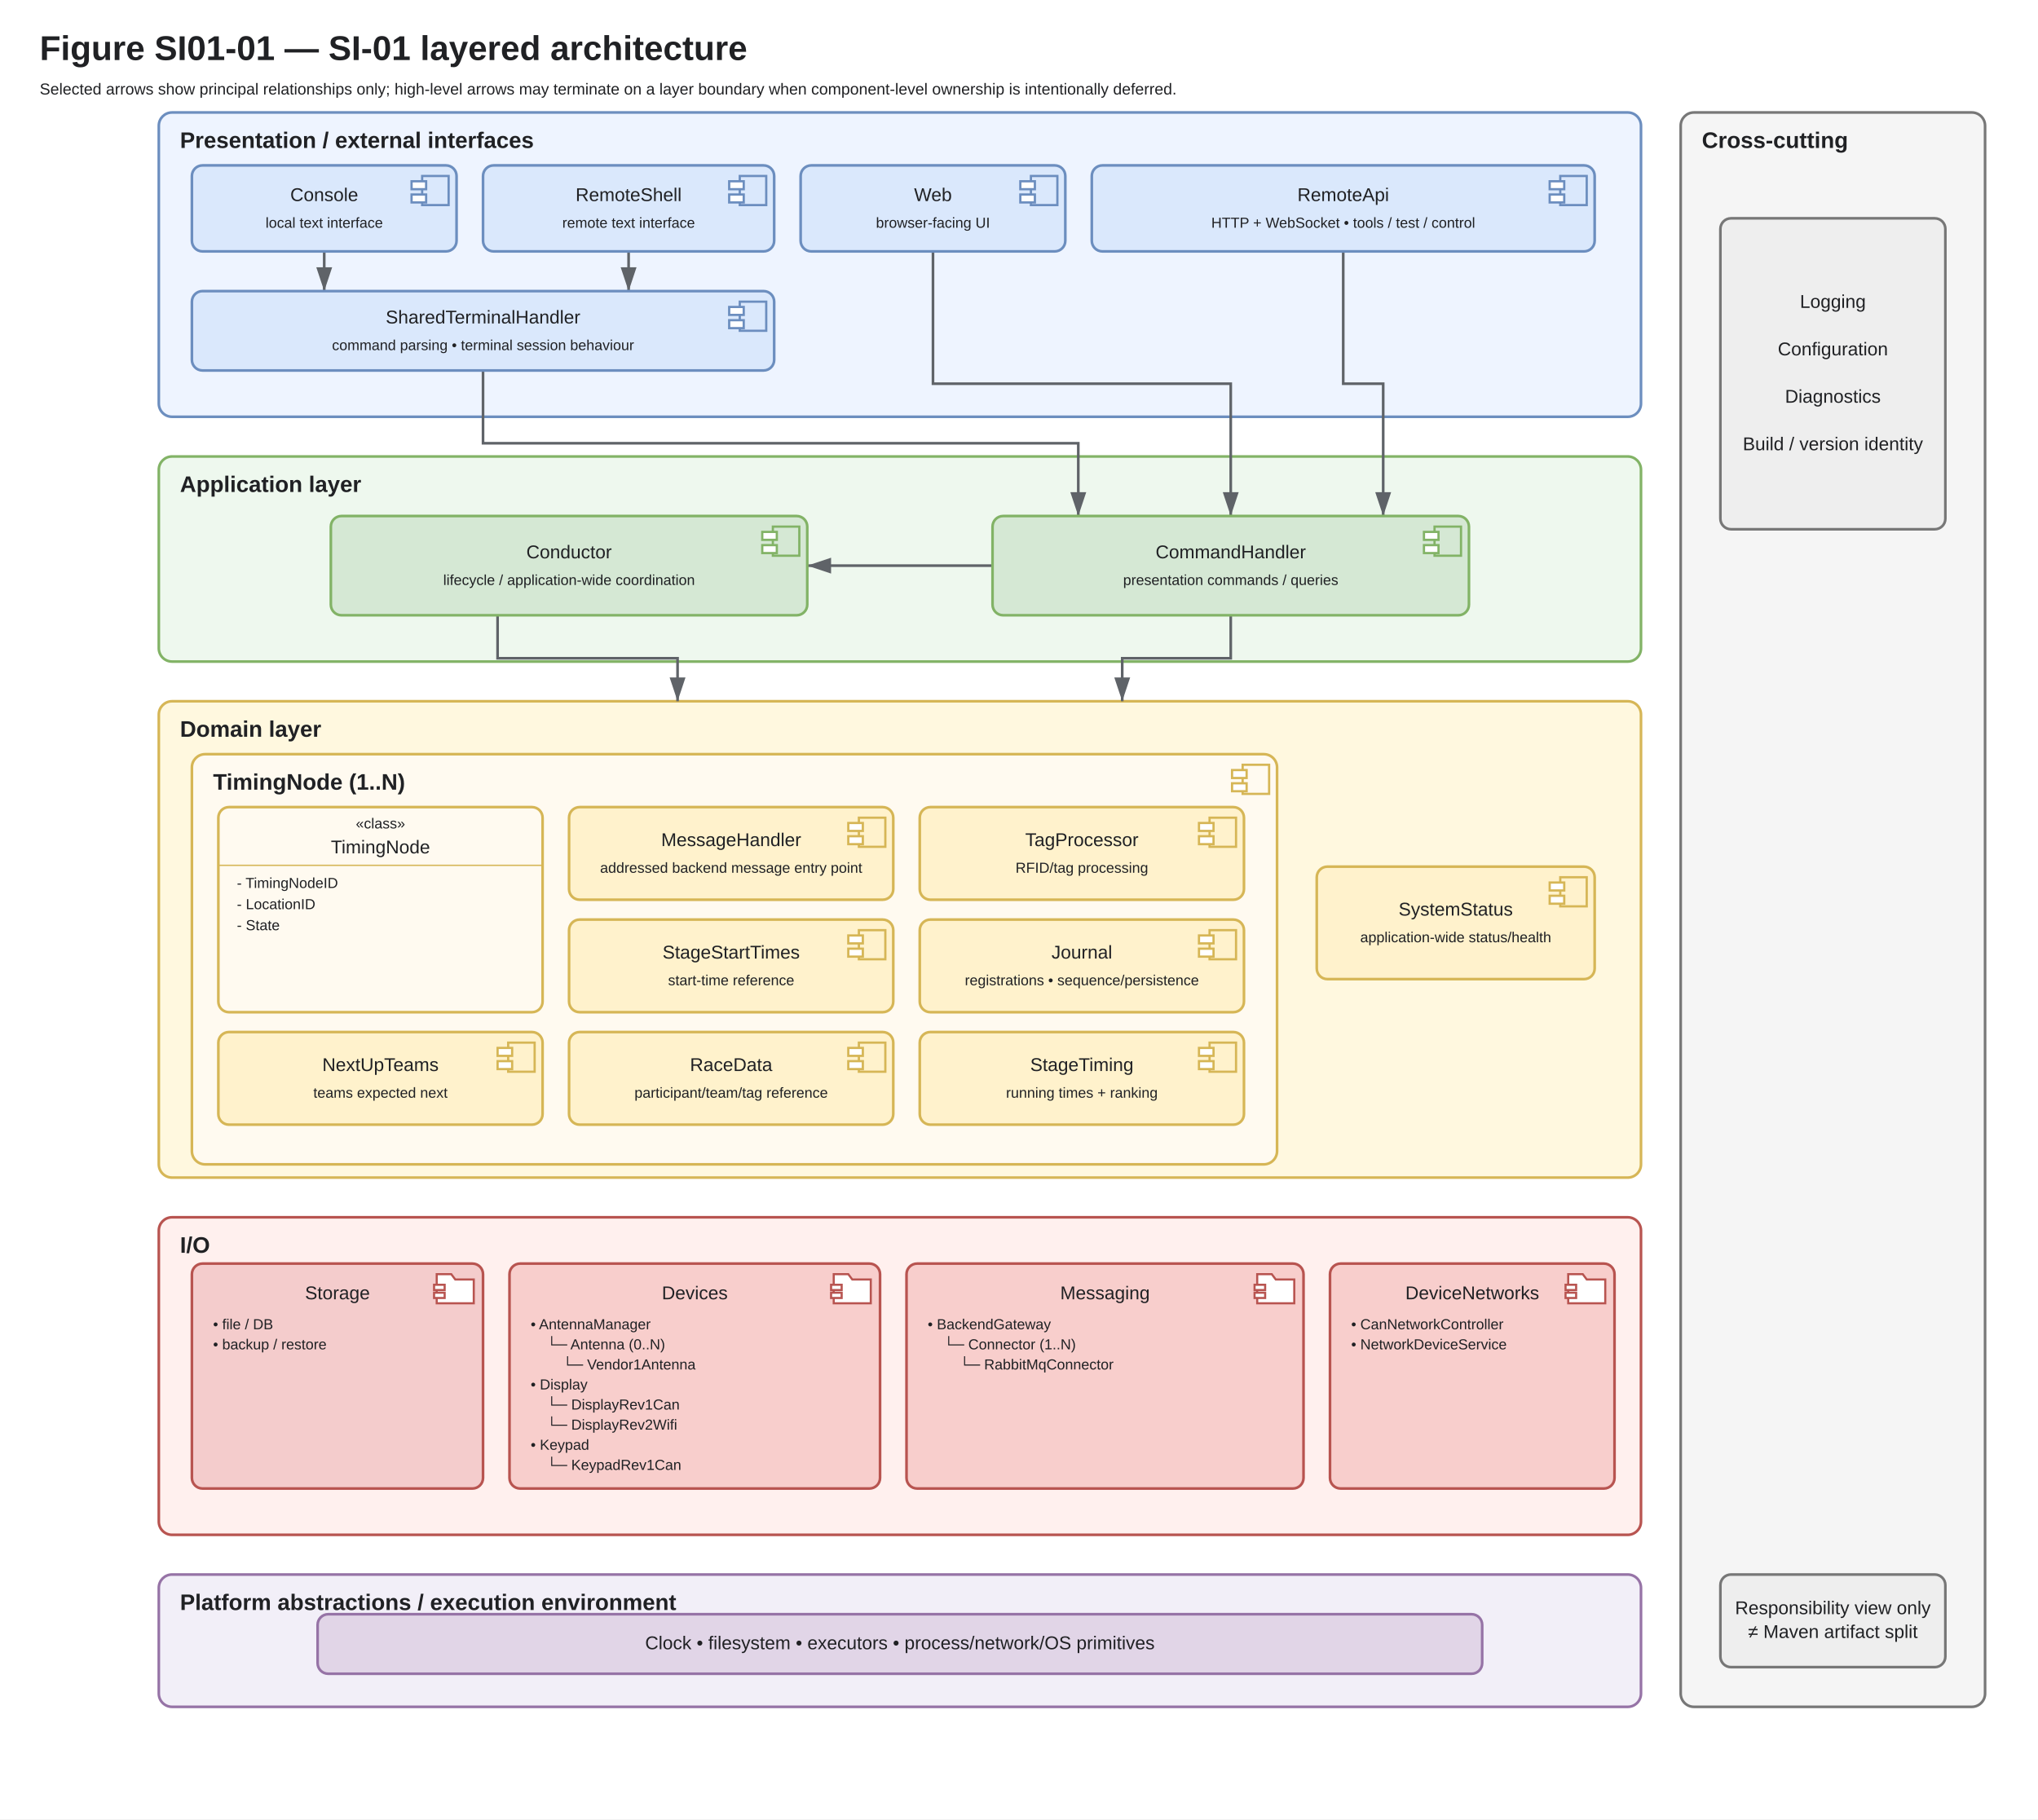
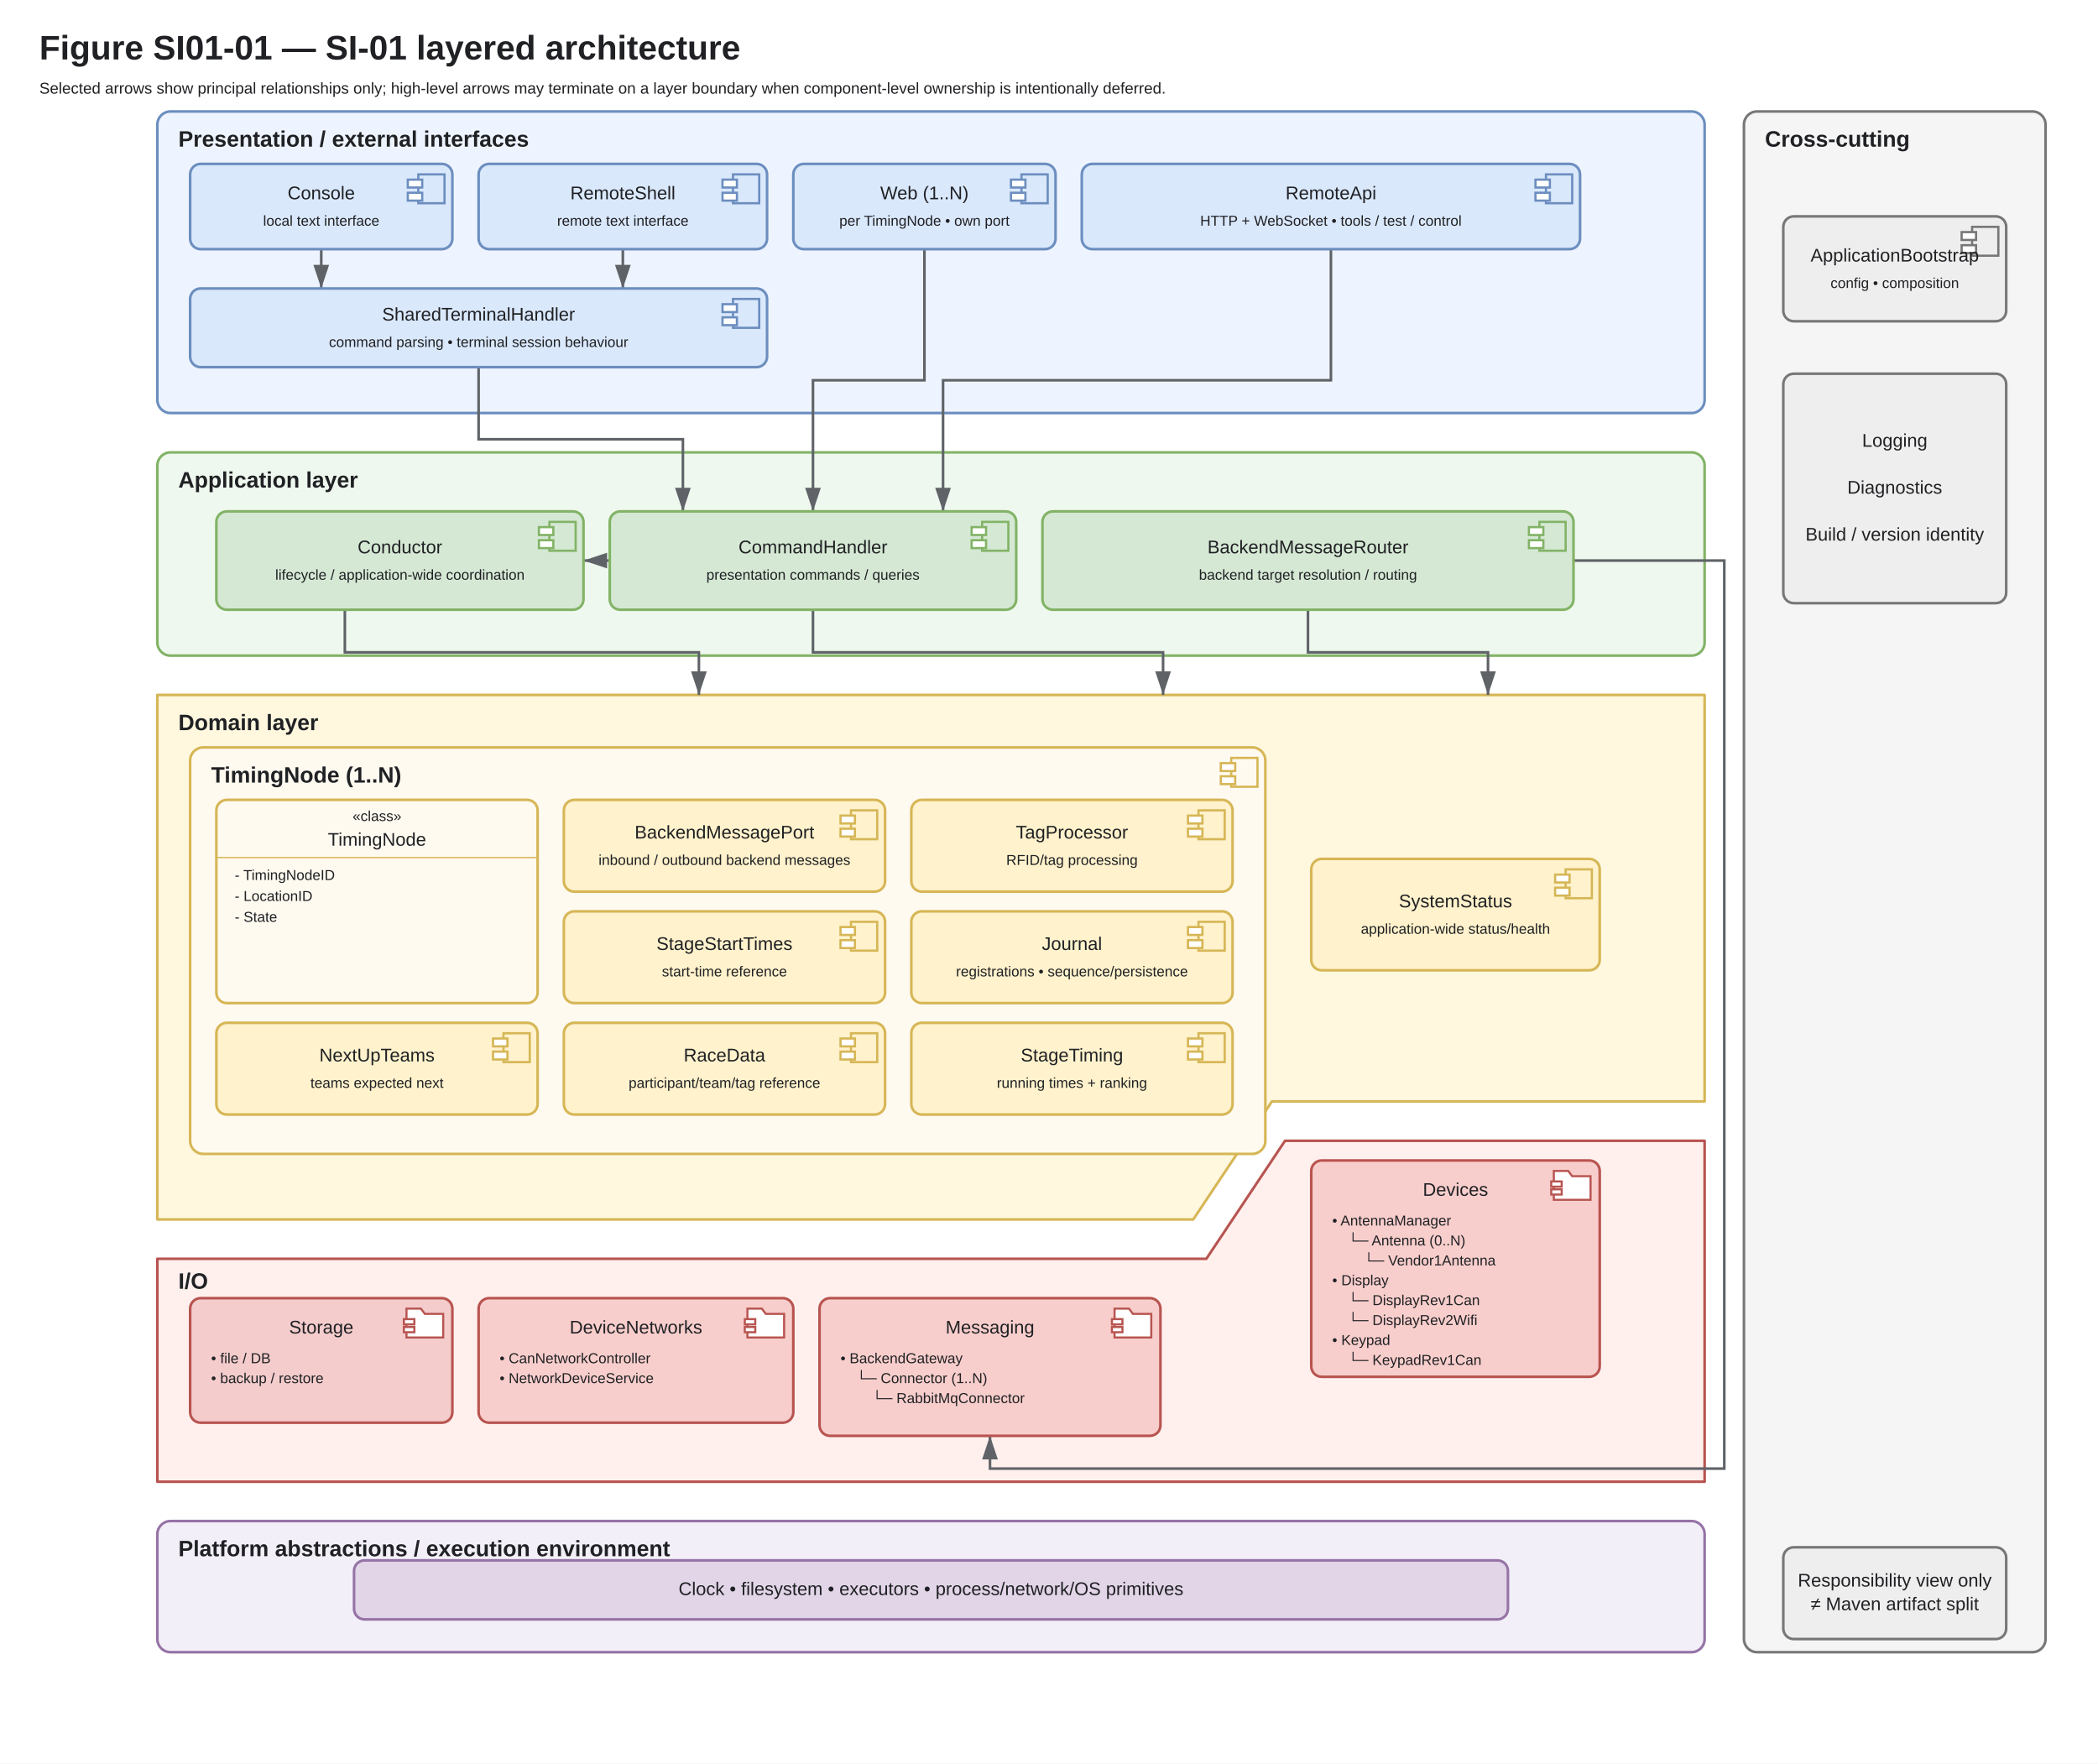
- <svg xmlns="http://www.w3.org/2000/svg" width="1540" height="1375" viewBox="0 0 1540 1375">
+ <svg xmlns="http://www.w3.org/2000/svg" width="1600" height="1345" viewBox="0 0 1600 1345">
  <defs>
    <marker id="arrow" markerWidth="10" markerHeight="10" refX="9" refY="3" orient="auto" markerUnits="strokeWidth">
      <path d="M0,0 L0,6 L9,3 z" fill="#5f6368" />
    </marker>
  </defs>
  <rect width="100%" height="100%" fill="#ffffff" />
  <text x="30.0" y="38.0" text-anchor="start" dominant-baseline="middle" font-family="Arial, sans-serif" font-size="26" font-weight="bold" fill="#202124">Figure SI01-01 — SI-01 layered architecture</text>
  <text x="30.0" y="68.0" text-anchor="start" dominant-baseline="middle" font-family="Arial, sans-serif" font-size="12" font-weight="normal" fill="#202124">Selected arrows show principal relationships only; high-level arrows may terminate on a layer boundary when component-level ownership is intentionally deferred.</text>
-   <rect x="120" y="85" width="1120" height="230" rx="10" ry="10" fill="#eef4ff" stroke="#6c8ebf" stroke-width="2" />
+   <rect x="120" y="85" width="1180" height="230" rx="10" ry="10" fill="#eef4ff" stroke="#6c8ebf" stroke-width="2" />
  <text x="136.0" y="107.0" text-anchor="start" dominant-baseline="middle" font-family="Arial, sans-serif" font-size="17" font-weight="bold" fill="#202124">Presentation / external interfaces</text>
-   <rect x="120" y="345" width="1120" height="155" rx="10" ry="10" fill="#eef8ee" stroke="#82b366" stroke-width="2" />
+   <rect x="120" y="345" width="1180" height="155" rx="10" ry="10" fill="#eef8ee" stroke="#82b366" stroke-width="2" />
  <text x="136.0" y="367.0" text-anchor="start" dominant-baseline="middle" font-family="Arial, sans-serif" font-size="17" font-weight="bold" fill="#202124">Application layer</text>
-   <rect x="120" y="530" width="1120" height="360" rx="10" ry="10" fill="#fff8df" stroke="#d6b656" stroke-width="2" />
+   <polygon data-outline="polygon" points="120.0,530.0 1300.0,530.0 1300.0,840.0 970.0,840.0 910.0,930.0 120.0,930.0" fill="#fff8df" stroke="#d6b656" stroke-width="2" stroke-linejoin="round" />
  <text x="136.0" y="552.0" text-anchor="start" dominant-baseline="middle" font-family="Arial, sans-serif" font-size="17" font-weight="bold" fill="#202124">Domain layer</text>
  <rect x="145" y="570" width="820" height="310" rx="10" ry="10" fill="#fffaf0" stroke="#d6b656" stroke-width="2" />
  <g data-notation="component" fill="none" stroke="#d6b656" stroke-width="1.7">
    <rect x="939" y="578" width="20" height="22" />
    <rect x="931" y="582" width="11" height="6" fill="white" />
    <rect x="931" y="592" width="11" height="6" fill="white" />
  </g>
  <text x="161.0" y="592.0" text-anchor="start" dominant-baseline="middle" font-family="Arial, sans-serif" font-size="17" font-weight="bold" fill="#202124">TimingNode (1..N)</text>
-   <rect x="120" y="920" width="1120" height="240" rx="10" ry="10" fill="#fff0ee" stroke="#b85450" stroke-width="2" />
-   <text x="136.0" y="942.0" text-anchor="start" dominant-baseline="middle" font-family="Arial, sans-serif" font-size="17" font-weight="bold" fill="#202124">I/O</text>
-   <rect x="120" y="1190" width="1120" height="100" rx="10" ry="10" fill="#f2eff8" stroke="#9673a6" stroke-width="2" />
-   <text x="136.0" y="1212.0" text-anchor="start" dominant-baseline="middle" font-family="Arial, sans-serif" font-size="17" font-weight="bold" fill="#202124">Platform abstractions / execution environment</text>
-   <rect x="1270" y="85" width="230" height="1205" rx="10" ry="10" fill="#f5f5f5" stroke="#777777" stroke-width="2" />
-   <text x="1286.0" y="107.0" text-anchor="start" dominant-baseline="middle" font-family="Arial, sans-serif" font-size="17" font-weight="bold" fill="#202124">Cross-cutting</text>
+   <polygon data-outline="polygon" points="120.0,960.0 920.0,960.0 980.0,870.0 1300.0,870.0 1300.0,1130.0 120.0,1130.0" fill="#fff0ee" stroke="#b85450" stroke-width="2" stroke-linejoin="round" />
+   <text x="136.0" y="978.0" text-anchor="start" dominant-baseline="middle" font-family="Arial, sans-serif" font-size="17" font-weight="bold" fill="#202124">I/O</text>
+   <rect x="120" y="1160" width="1180" height="100" rx="10" ry="10" fill="#f2eff8" stroke="#9673a6" stroke-width="2" />
+   <text x="136.0" y="1182.0" text-anchor="start" dominant-baseline="middle" font-family="Arial, sans-serif" font-size="17" font-weight="bold" fill="#202124">Platform abstractions / execution environment</text>
+   <rect x="1330" y="85" width="230" height="1175" rx="10" ry="10" fill="#f5f5f5" stroke="#777777" stroke-width="2" />
+   <text x="1346.0" y="107.0" text-anchor="start" dominant-baseline="middle" font-family="Arial, sans-serif" font-size="17" font-weight="bold" fill="#202124">Cross-cutting</text>
  <polyline points="245.0,190.0 245.0,205.0 245.0,205.0 245.0,220.0" fill="none" stroke="#5f6368" stroke-width="2" marker-end="url(#arrow)" />
  <polyline points="475.0,190.0 475.0,220.0" fill="none" stroke="#5f6368" stroke-width="2" marker-end="url(#arrow)" />
-   <polyline points="365.0,280.0 365.0,335.0 814.8,335.0 814.8,390.0" fill="none" stroke="#5f6368" stroke-width="2" marker-end="url(#arrow)" />
-   <polyline points="705.0,190.0 705.0,290.0 930.0,290.0 930.0,390.0" fill="none" stroke="#5f6368" stroke-width="2" marker-end="url(#arrow)" />
-   <polyline points="1015.0,190.0 1015.0,290.0 1045.2,290.0 1045.2,390.0" fill="none" stroke="#5f6368" stroke-width="2" marker-end="url(#arrow)" />
-   <polyline points="750.0,427.5 610.0,427.5" fill="none" stroke="#5f6368" stroke-width="2" marker-end="url(#arrow)" />
-   <polyline points="376.0,465.0 376.0,497.5 512.0,497.5 512.0,530.0" fill="none" stroke="#5f6368" stroke-width="2" marker-end="url(#arrow)" />
-   <polyline points="930.0,465.0 930.0,497.5 848.0,497.5 848.0,530.0" fill="none" stroke="#5f6368" stroke-width="2" marker-end="url(#arrow)" />
+   <polyline points="365.0,280.0 365.0,335.0 520.8,335.0 520.8,390.0" fill="none" stroke="#5f6368" stroke-width="2" marker-end="url(#arrow)" />
+   <polyline points="705.0,190.0 705.0,290.0 620.0,290.0 620.0,390.0" fill="none" stroke="#5f6368" stroke-width="2" marker-end="url(#arrow)" />
+   <polyline points="1015.0,190.0 1015.0,290.0 719.2,290.0 719.2,390.0" fill="none" stroke="#5f6368" stroke-width="2" marker-end="url(#arrow)" />
+   <polyline points="465.0,427.5 445.0,427.5" fill="none" stroke="#5f6368" stroke-width="2" marker-end="url(#arrow)" />
+   <polyline points="997.5,465.0 997.5,497.5 1134.8,497.5 1134.8,530.0" fill="none" stroke="#5f6368" stroke-width="2" marker-end="url(#arrow)" />
+   <polyline points="1200.0,427.5 1315.0,427.5 1315.0,1120.0 755.0,1120.0 755.0,1095.0" fill="none" stroke="#5f6368" stroke-width="2" marker-end="url(#arrow)" />
+   <polyline points="263.0,465.0 263.0,497.5 533.0,497.5 533.0,530.0" fill="none" stroke="#5f6368" stroke-width="2" marker-end="url(#arrow)" />
+   <polyline points="620.0,465.0 620.0,497.5 887.0,497.5 887.0,530.0" fill="none" stroke="#5f6368" stroke-width="2" marker-end="url(#arrow)" />
  <rect x="165" y="610" width="245" height="155" rx="8" ry="8" fill="#fffaf0" stroke="#d6b656" stroke-width="2" />
  <text x="287.5" y="623.0" text-anchor="middle" dominant-baseline="middle" font-family="Arial, sans-serif" font-size="11" font-weight="normal" fill="#202124">«class»</text>
  <text x="287.5" y="641.0" text-anchor="middle" dominant-baseline="middle" font-family="Arial, sans-serif" font-size="14" font-weight="normal" fill="#202124">TimingNode</text>
  <line x1="165" y1="654" x2="410" y2="654" stroke="#d6b656" stroke-width="1" />
  <text x="179.0" y="668.0" text-anchor="start" dominant-baseline="middle" font-family="Arial, sans-serif" font-size="11" font-weight="normal" fill="#202124">- TimingNodeID</text>
  <text x="179.0" y="684.0" text-anchor="start" dominant-baseline="middle" font-family="Arial, sans-serif" font-size="11" font-weight="normal" fill="#202124">- LocationID</text>
  <text x="179.0" y="699.9" text-anchor="start" dominant-baseline="middle" font-family="Arial, sans-serif" font-size="11" font-weight="normal" fill="#202124">- State</text>
  <rect x="145" y="125" width="200" height="65" rx="8" ry="8" fill="#dae8fc" stroke="#6c8ebf" stroke-width="2" />
  <g data-notation="component" fill="none" stroke="#6c8ebf" stroke-width="1.7">
    <rect x="319" y="133" width="20" height="22" />
    <rect x="311" y="137" width="11" height="6" fill="white" />
    <rect x="311" y="147" width="11" height="6" fill="white" />
  </g>
  <text x="245.0" y="148.0" text-anchor="middle" dominant-baseline="middle" font-family="Arial, sans-serif" font-size="14" font-weight="normal" fill="#202124">Console</text>
  <text x="245.0" y="169.0" text-anchor="middle" dominant-baseline="middle" font-family="Arial, sans-serif" font-size="11" font-weight="normal" fill="#202124">local text interface</text>
  <rect x="365" y="125" width="220" height="65" rx="8" ry="8" fill="#dae8fc" stroke="#6c8ebf" stroke-width="2" />
  <g data-notation="component" fill="none" stroke="#6c8ebf" stroke-width="1.7">
    <rect x="559" y="133" width="20" height="22" />
    <rect x="551" y="137" width="11" height="6" fill="white" />
    <rect x="551" y="147" width="11" height="6" fill="white" />
  </g>
  <text x="475.0" y="148.0" text-anchor="middle" dominant-baseline="middle" font-family="Arial, sans-serif" font-size="14" font-weight="normal" fill="#202124">RemoteShell</text>
  <text x="475.0" y="169.0" text-anchor="middle" dominant-baseline="middle" font-family="Arial, sans-serif" font-size="11" font-weight="normal" fill="#202124">remote text interface</text>
  <rect x="605" y="125" width="200" height="65" rx="8" ry="8" fill="#dae8fc" stroke="#6c8ebf" stroke-width="2" />
  <g data-notation="component" fill="none" stroke="#6c8ebf" stroke-width="1.7">
    <rect x="779" y="133" width="20" height="22" />
    <rect x="771" y="137" width="11" height="6" fill="white" />
    <rect x="771" y="147" width="11" height="6" fill="white" />
  </g>
-   <text x="705.0" y="148.0" text-anchor="middle" dominant-baseline="middle" font-family="Arial, sans-serif" font-size="14" font-weight="normal" fill="#202124">Web</text>
-   <text x="705.0" y="169.0" text-anchor="middle" dominant-baseline="middle" font-family="Arial, sans-serif" font-size="11" font-weight="normal" fill="#202124">browser-facing UI</text>
+   <text x="705.0" y="148.0" text-anchor="middle" dominant-baseline="middle" font-family="Arial, sans-serif" font-size="14" font-weight="normal" fill="#202124">Web (1..N)</text>
+   <text x="705.0" y="169.0" text-anchor="middle" dominant-baseline="middle" font-family="Arial, sans-serif" font-size="11" font-weight="normal" fill="#202124">per TimingNode • own port</text>
  <rect x="825" y="125" width="380" height="65" rx="8" ry="8" fill="#dae8fc" stroke="#6c8ebf" stroke-width="2" />
  <g data-notation="component" fill="none" stroke="#6c8ebf" stroke-width="1.7">
    <rect x="1179" y="133" width="20" height="22" />
    <rect x="1171" y="137" width="11" height="6" fill="white" />
    <rect x="1171" y="147" width="11" height="6" fill="white" />
  </g>
  <text x="1015.0" y="148.0" text-anchor="middle" dominant-baseline="middle" font-family="Arial, sans-serif" font-size="14" font-weight="normal" fill="#202124">RemoteApi</text>
  <text x="1015.0" y="169.0" text-anchor="middle" dominant-baseline="middle" font-family="Arial, sans-serif" font-size="11" font-weight="normal" fill="#202124">HTTP + WebSocket • tools / test / control</text>
  <rect x="145" y="220" width="440" height="60" rx="8" ry="8" fill="#dae8fc" stroke="#6c8ebf" stroke-width="2" />
  <g data-notation="component" fill="none" stroke="#6c8ebf" stroke-width="1.7">
    <rect x="559" y="228" width="20" height="22" />
    <rect x="551" y="232" width="11" height="6" fill="white" />
    <rect x="551" y="242" width="11" height="6" fill="white" />
  </g>
  <text x="365.0" y="240.5" text-anchor="middle" dominant-baseline="middle" font-family="Arial, sans-serif" font-size="14" font-weight="normal" fill="#202124">SharedTerminalHandler</text>
  <text x="365.0" y="261.5" text-anchor="middle" dominant-baseline="middle" font-family="Arial, sans-serif" font-size="11" font-weight="normal" fill="#202124">command parsing • terminal session behaviour</text>
-   <rect x="250" y="390" width="360" height="75" rx="8" ry="8" fill="#d5e8d4" stroke="#82b366" stroke-width="2" />
+   <rect x="165" y="390" width="280" height="75" rx="8" ry="8" fill="#d5e8d4" stroke="#82b366" stroke-width="2" />
  <g data-notation="component" fill="none" stroke="#82b366" stroke-width="1.7">
-     <rect x="584" y="398" width="20" height="22" />
-     <rect x="576" y="402" width="11" height="6" fill="white" />
-     <rect x="576" y="412" width="11" height="6" fill="white" />
-   </g>
-   <text x="430.0" y="418.0" text-anchor="middle" dominant-baseline="middle" font-family="Arial, sans-serif" font-size="14" font-weight="normal" fill="#202124">Conductor</text>
-   <text x="430.0" y="439.0" text-anchor="middle" dominant-baseline="middle" font-family="Arial, sans-serif" font-size="11" font-weight="normal" fill="#202124">lifecycle / application-wide coordination</text>
-   <rect x="750" y="390" width="360" height="75" rx="8" ry="8" fill="#d5e8d4" stroke="#82b366" stroke-width="2" />
+     <rect x="419" y="398" width="20" height="22" />
+     <rect x="411" y="402" width="11" height="6" fill="white" />
+     <rect x="411" y="412" width="11" height="6" fill="white" />
+   </g>
+   <text x="305.0" y="418.0" text-anchor="middle" dominant-baseline="middle" font-family="Arial, sans-serif" font-size="14" font-weight="normal" fill="#202124">Conductor</text>
+   <text x="305.0" y="439.0" text-anchor="middle" dominant-baseline="middle" font-family="Arial, sans-serif" font-size="11" font-weight="normal" fill="#202124">lifecycle / application-wide coordination</text>
+   <rect x="465" y="390" width="310" height="75" rx="8" ry="8" fill="#d5e8d4" stroke="#82b366" stroke-width="2" />
  <g data-notation="component" fill="none" stroke="#82b366" stroke-width="1.7">
-     <rect x="1084" y="398" width="20" height="22" />
-     <rect x="1076" y="402" width="11" height="6" fill="white" />
-     <rect x="1076" y="412" width="11" height="6" fill="white" />
-   </g>
-   <text x="930.0" y="418.0" text-anchor="middle" dominant-baseline="middle" font-family="Arial, sans-serif" font-size="14" font-weight="normal" fill="#202124">CommandHandler</text>
-   <text x="930.0" y="439.0" text-anchor="middle" dominant-baseline="middle" font-family="Arial, sans-serif" font-size="11" font-weight="normal" fill="#202124">presentation commands / queries</text>
+     <rect x="749" y="398" width="20" height="22" />
+     <rect x="741" y="402" width="11" height="6" fill="white" />
+     <rect x="741" y="412" width="11" height="6" fill="white" />
+   </g>
+   <text x="620.0" y="418.0" text-anchor="middle" dominant-baseline="middle" font-family="Arial, sans-serif" font-size="14" font-weight="normal" fill="#202124">CommandHandler</text>
+   <text x="620.0" y="439.0" text-anchor="middle" dominant-baseline="middle" font-family="Arial, sans-serif" font-size="11" font-weight="normal" fill="#202124">presentation commands / queries</text>
+   <rect x="795" y="390" width="405" height="75" rx="8" ry="8" fill="#d5e8d4" stroke="#82b366" stroke-width="2" />
+   <g data-notation="component" fill="none" stroke="#82b366" stroke-width="1.7">
+     <rect x="1174" y="398" width="20" height="22" />
+     <rect x="1166" y="402" width="11" height="6" fill="white" />
+     <rect x="1166" y="412" width="11" height="6" fill="white" />
+   </g>
+   <text x="997.5" y="418.0" text-anchor="middle" dominant-baseline="middle" font-family="Arial, sans-serif" font-size="14" font-weight="normal" fill="#202124">BackendMessageRouter</text>
+   <text x="997.5" y="439.0" text-anchor="middle" dominant-baseline="middle" font-family="Arial, sans-serif" font-size="11" font-weight="normal" fill="#202124">backend target resolution / routing</text>
  <rect x="430" y="610" width="245" height="70" rx="8" ry="8" fill="#fff2cc" stroke="#d6b656" stroke-width="2" />
  <g data-notation="component" fill="none" stroke="#d6b656" stroke-width="1.7">
    <rect x="649" y="618" width="20" height="22" />
    <rect x="641" y="622" width="11" height="6" fill="white" />
    <rect x="641" y="632" width="11" height="6" fill="white" />
  </g>
-   <text x="552.5" y="635.5" text-anchor="middle" dominant-baseline="middle" font-family="Arial, sans-serif" font-size="14" font-weight="normal" fill="#202124">MessageHandler</text>
-   <text x="552.5" y="656.5" text-anchor="middle" dominant-baseline="middle" font-family="Arial, sans-serif" font-size="11" font-weight="normal" fill="#202124">addressed backend message entry point</text>
+   <text x="552.5" y="635.5" text-anchor="middle" dominant-baseline="middle" font-family="Arial, sans-serif" font-size="14" font-weight="normal" fill="#202124">BackendMessagePort</text>
+   <text x="552.5" y="656.5" text-anchor="middle" dominant-baseline="middle" font-family="Arial, sans-serif" font-size="11" font-weight="normal" fill="#202124">inbound / outbound backend messages</text>
  <rect x="695" y="610" width="245" height="70" rx="8" ry="8" fill="#fff2cc" stroke="#d6b656" stroke-width="2" />
  <g data-notation="component" fill="none" stroke="#d6b656" stroke-width="1.7">
    <rect x="914" y="618" width="20" height="22" />
    <rect x="906" y="622" width="11" height="6" fill="white" />
    <rect x="906" y="632" width="11" height="6" fill="white" />
  </g>
  <text x="817.5" y="635.5" text-anchor="middle" dominant-baseline="middle" font-family="Arial, sans-serif" font-size="14" font-weight="normal" fill="#202124">TagProcessor</text>
  <text x="817.5" y="656.5" text-anchor="middle" dominant-baseline="middle" font-family="Arial, sans-serif" font-size="11" font-weight="normal" fill="#202124">RFID/tag processing</text>
  <rect x="430" y="695" width="245" height="70" rx="8" ry="8" fill="#fff2cc" stroke="#d6b656" stroke-width="2" />
  <g data-notation="component" fill="none" stroke="#d6b656" stroke-width="1.7">
    <rect x="649" y="703" width="20" height="22" />
    <rect x="641" y="707" width="11" height="6" fill="white" />
    <rect x="641" y="717" width="11" height="6" fill="white" />
  </g>
  <text x="552.5" y="720.5" text-anchor="middle" dominant-baseline="middle" font-family="Arial, sans-serif" font-size="14" font-weight="normal" fill="#202124">StageStartTimes</text>
  <text x="552.5" y="741.5" text-anchor="middle" dominant-baseline="middle" font-family="Arial, sans-serif" font-size="11" font-weight="normal" fill="#202124">start-time reference</text>
  <rect x="695" y="695" width="245" height="70" rx="8" ry="8" fill="#fff2cc" stroke="#d6b656" stroke-width="2" />
  <g data-notation="component" fill="none" stroke="#d6b656" stroke-width="1.7">
    <rect x="914" y="703" width="20" height="22" />
    <rect x="906" y="707" width="11" height="6" fill="white" />
    <rect x="906" y="717" width="11" height="6" fill="white" />
  </g>
  <text x="817.5" y="720.5" text-anchor="middle" dominant-baseline="middle" font-family="Arial, sans-serif" font-size="14" font-weight="normal" fill="#202124">Journal</text>
  <text x="817.5" y="741.5" text-anchor="middle" dominant-baseline="middle" font-family="Arial, sans-serif" font-size="11" font-weight="normal" fill="#202124">registrations • sequence/persistence</text>
  <rect x="165" y="780" width="245" height="70" rx="8" ry="8" fill="#fff2cc" stroke="#d6b656" stroke-width="2" />
  <g data-notation="component" fill="none" stroke="#d6b656" stroke-width="1.7">
    <rect x="384" y="788" width="20" height="22" />
    <rect x="376" y="792" width="11" height="6" fill="white" />
    <rect x="376" y="802" width="11" height="6" fill="white" />
  </g>
  <text x="287.5" y="805.5" text-anchor="middle" dominant-baseline="middle" font-family="Arial, sans-serif" font-size="14" font-weight="normal" fill="#202124">NextUpTeams</text>
  <text x="287.5" y="826.5" text-anchor="middle" dominant-baseline="middle" font-family="Arial, sans-serif" font-size="11" font-weight="normal" fill="#202124">teams expected next</text>
  <rect x="430" y="780" width="245" height="70" rx="8" ry="8" fill="#fff2cc" stroke="#d6b656" stroke-width="2" />
  <g data-notation="component" fill="none" stroke="#d6b656" stroke-width="1.7">
    <rect x="649" y="788" width="20" height="22" />
    <rect x="641" y="792" width="11" height="6" fill="white" />
    <rect x="641" y="802" width="11" height="6" fill="white" />
  </g>
  <text x="552.5" y="805.5" text-anchor="middle" dominant-baseline="middle" font-family="Arial, sans-serif" font-size="14" font-weight="normal" fill="#202124">RaceData</text>
  <text x="552.5" y="826.5" text-anchor="middle" dominant-baseline="middle" font-family="Arial, sans-serif" font-size="11" font-weight="normal" fill="#202124">participant/team/tag reference</text>
  <rect x="695" y="780" width="245" height="70" rx="8" ry="8" fill="#fff2cc" stroke="#d6b656" stroke-width="2" />
  <g data-notation="component" fill="none" stroke="#d6b656" stroke-width="1.7">
    <rect x="914" y="788" width="20" height="22" />
    <rect x="906" y="792" width="11" height="6" fill="white" />
    <rect x="906" y="802" width="11" height="6" fill="white" />
  </g>
  <text x="817.5" y="805.5" text-anchor="middle" dominant-baseline="middle" font-family="Arial, sans-serif" font-size="14" font-weight="normal" fill="#202124">StageTiming</text>
  <text x="817.5" y="826.5" text-anchor="middle" dominant-baseline="middle" font-family="Arial, sans-serif" font-size="11" font-weight="normal" fill="#202124">running times + ranking</text>
-   <rect x="995" y="655" width="210" height="85" rx="8" ry="8" fill="#fff2cc" stroke="#d6b656" stroke-width="2" />
-   <g data-notation="component" fill="none" stroke="#d6b656" stroke-width="1.7">
-     <rect x="1179" y="663" width="20" height="22" />
-     <rect x="1171" y="667" width="11" height="6" fill="white" />
-     <rect x="1171" y="677" width="11" height="6" fill="white" />
-   </g>
-   <text x="1100.0" y="688.0" text-anchor="middle" dominant-baseline="middle" font-family="Arial, sans-serif" font-size="14" font-weight="normal" fill="#202124">SystemStatus</text>
-   <text x="1100.0" y="709.0" text-anchor="middle" dominant-baseline="middle" font-family="Arial, sans-serif" font-size="11" font-weight="normal" fill="#202124">application-wide status/health</text>
-   <rect x="145" y="955" width="220" height="170" rx="8" ry="8" fill="#f4cccc" stroke="#b85450" stroke-width="2" />
-   <g data-notation="packaging-component" fill="none" stroke="#b85450" stroke-width="1.6">
-     <path d="M330,967 v-4 h11 l3,4 h14 v18 h-28 z" fill="white" />
-     <rect x="328" y="971" width="8" height="4" fill="white" />
-     <rect x="328" y="977" width="8" height="4" fill="white" />
-   </g>
-   <text x="255.0" y="978.0" text-anchor="middle" dominant-baseline="middle" font-family="Arial, sans-serif" font-size="14" font-weight="normal" fill="#202124">Storage</text>
-   <text x="161.0" y="1001.5" text-anchor="start" dominant-baseline="middle" font-family="Arial, sans-serif" font-size="11" font-weight="normal" fill="#202124">• file / DB</text>
-   <text x="161.0" y="1016.7" text-anchor="start" dominant-baseline="middle" font-family="Arial, sans-serif" font-size="11" font-weight="normal" fill="#202124">• backup / restore</text>
-   <rect x="385" y="955" width="280" height="170" rx="8" ry="8" fill="#f8cecc" stroke="#b85450" stroke-width="2" />
-   <g data-notation="packaging-component" fill="none" stroke="#b85450" stroke-width="1.6">
-     <path d="M630,967 v-4 h11 l3,4 h14 v18 h-28 z" fill="white" />
-     <rect x="628" y="971" width="8" height="4" fill="white" />
-     <rect x="628" y="977" width="8" height="4" fill="white" />
-   </g>
-   <text x="525.0" y="978.0" text-anchor="middle" dominant-baseline="middle" font-family="Arial, sans-serif" font-size="14" font-weight="normal" fill="#202124">Devices</text>
-   <text x="401.0" y="1001.5" text-anchor="start" dominant-baseline="middle" font-family="Arial, sans-serif" font-size="11" font-weight="normal" fill="#202124">• AntennaManager</text>
-   <text x="413.0" y="1016.7" text-anchor="start" dominant-baseline="middle" font-family="Arial, sans-serif" font-size="11" font-weight="normal" fill="#202124">└─ Antenna (0..N)</text>
-   <text x="425.0" y="1031.9" text-anchor="start" dominant-baseline="middle" font-family="Arial, sans-serif" font-size="11" font-weight="normal" fill="#202124">└─ Vendor1Antenna</text>
-   <text x="401.0" y="1047.0" text-anchor="start" dominant-baseline="middle" font-family="Arial, sans-serif" font-size="11" font-weight="normal" fill="#202124">• Display</text>
-   <text x="413.0" y="1062.2" text-anchor="start" dominant-baseline="middle" font-family="Arial, sans-serif" font-size="11" font-weight="normal" fill="#202124">└─ DisplayRev1Can</text>
-   <text x="413.0" y="1077.4" text-anchor="start" dominant-baseline="middle" font-family="Arial, sans-serif" font-size="11" font-weight="normal" fill="#202124">└─ DisplayRev2Wifi</text>
-   <text x="401.0" y="1092.6" text-anchor="start" dominant-baseline="middle" font-family="Arial, sans-serif" font-size="11" font-weight="normal" fill="#202124">• Keypad</text>
-   <text x="413.0" y="1107.8" text-anchor="start" dominant-baseline="middle" font-family="Arial, sans-serif" font-size="11" font-weight="normal" fill="#202124">└─ KeypadRev1Can</text>
-   <rect x="685" y="955" width="300" height="170" rx="8" ry="8" fill="#f8cecc" stroke="#b85450" stroke-width="2" />
-   <g data-notation="packaging-component" fill="none" stroke="#b85450" stroke-width="1.6">
-     <path d="M950,967 v-4 h11 l3,4 h14 v18 h-28 z" fill="white" />
-     <rect x="948" y="971" width="8" height="4" fill="white" />
-     <rect x="948" y="977" width="8" height="4" fill="white" />
-   </g>
-   <text x="835.0" y="978.0" text-anchor="middle" dominant-baseline="middle" font-family="Arial, sans-serif" font-size="14" font-weight="normal" fill="#202124">Messaging</text>
-   <text x="701.0" y="1001.5" text-anchor="start" dominant-baseline="middle" font-family="Arial, sans-serif" font-size="11" font-weight="normal" fill="#202124">• BackendGateway</text>
-   <text x="713.0" y="1016.7" text-anchor="start" dominant-baseline="middle" font-family="Arial, sans-serif" font-size="11" font-weight="normal" fill="#202124">└─ Connector (1..N)</text>
-   <text x="725.0" y="1031.9" text-anchor="start" dominant-baseline="middle" font-family="Arial, sans-serif" font-size="11" font-weight="normal" fill="#202124">└─ RabbitMqConnector</text>
-   <rect x="1005" y="955" width="215" height="170" rx="8" ry="8" fill="#f8cecc" stroke="#b85450" stroke-width="2" />
-   <g data-notation="packaging-component" fill="none" stroke="#b85450" stroke-width="1.6">
-     <path d="M1185,967 v-4 h11 l3,4 h14 v18 h-28 z" fill="white" />
-     <rect x="1183" y="971" width="8" height="4" fill="white" />
-     <rect x="1183" y="977" width="8" height="4" fill="white" />
-   </g>
-   <text x="1112.5" y="978.0" text-anchor="middle" dominant-baseline="middle" font-family="Arial, sans-serif" font-size="14" font-weight="normal" fill="#202124">DeviceNetworks</text>
-   <text x="1021.0" y="1001.5" text-anchor="start" dominant-baseline="middle" font-family="Arial, sans-serif" font-size="11" font-weight="normal" fill="#202124">• CanNetworkController</text>
-   <text x="1021.0" y="1016.7" text-anchor="start" dominant-baseline="middle" font-family="Arial, sans-serif" font-size="11" font-weight="normal" fill="#202124">• NetworkDeviceService</text>
-   <rect x="240" y="1220" width="880" height="45" rx="8" ry="8" fill="#e1d5e7" stroke="#9673a6" stroke-width="2" />
-   <text x="680.0" y="1242.5" text-anchor="middle" dominant-baseline="middle" font-family="Arial, sans-serif" font-size="14" font-weight="normal" fill="#202124">Clock • filesystem • executors • process/network/OS primitives</text>
-   <rect x="1300" y="165" width="170" height="235" rx="8" ry="8" fill="#eeeeee" stroke="#777777" stroke-width="2" />
-   <text x="1385.0" y="228.7" text-anchor="middle" dominant-baseline="middle" font-family="Arial, sans-serif" font-size="14" font-weight="normal" fill="#202124">Logging</text>
-   <text x="1385.0" y="246.7" text-anchor="middle" dominant-baseline="middle" font-family="Arial, sans-serif" font-size="14" font-weight="normal" fill="#202124" />
-   <text x="1385.0" y="264.6" text-anchor="middle" dominant-baseline="middle" font-family="Arial, sans-serif" font-size="14" font-weight="normal" fill="#202124">Configuration</text>
-   <text x="1385.0" y="282.5" text-anchor="middle" dominant-baseline="middle" font-family="Arial, sans-serif" font-size="14" font-weight="normal" fill="#202124" />
-   <text x="1385.0" y="300.4" text-anchor="middle" dominant-baseline="middle" font-family="Arial, sans-serif" font-size="14" font-weight="normal" fill="#202124">Diagnostics</text>
-   <text x="1385.0" y="318.3" text-anchor="middle" dominant-baseline="middle" font-family="Arial, sans-serif" font-size="14" font-weight="normal" fill="#202124" />
-   <text x="1385.0" y="336.3" text-anchor="middle" dominant-baseline="middle" font-family="Arial, sans-serif" font-size="14" font-weight="normal" fill="#202124">Build / version identity</text>
-   <rect x="1300" y="1190" width="170" height="70" rx="8" ry="8" fill="#eeeeee" stroke="#777777" stroke-width="2" />
-   <text x="1385.0" y="1216.0" text-anchor="middle" dominant-baseline="middle" font-family="Arial, sans-serif" font-size="14" font-weight="normal" fill="#202124">Responsibility view only</text>
-   <text x="1385.0" y="1234.0" text-anchor="middle" dominant-baseline="middle" font-family="Arial, sans-serif" font-size="14" font-weight="normal" fill="#202124">≠ Maven artifact split</text>
+   <rect x="1000" y="655" width="220" height="85" rx="8" ry="8" fill="#fff2cc" stroke="#d6b656" stroke-width="2" />
+   <g data-notation="component" fill="none" stroke="#d6b656" stroke-width="1.7">
+     <rect x="1194" y="663" width="20" height="22" />
+     <rect x="1186" y="667" width="11" height="6" fill="white" />
+     <rect x="1186" y="677" width="11" height="6" fill="white" />
+   </g>
+   <text x="1110.0" y="688.0" text-anchor="middle" dominant-baseline="middle" font-family="Arial, sans-serif" font-size="14" font-weight="normal" fill="#202124">SystemStatus</text>
+   <text x="1110.0" y="709.0" text-anchor="middle" dominant-baseline="middle" font-family="Arial, sans-serif" font-size="11" font-weight="normal" fill="#202124">application-wide status/health</text>
+   <rect x="145" y="990" width="200" height="95" rx="8" ry="8" fill="#f4cccc" stroke="#b85450" stroke-width="2" />
+   <g data-notation="packaging-component" fill="none" stroke="#b85450" stroke-width="1.6">
+     <path d="M310,1002 v-4 h11 l3,4 h14 v18 h-28 z" fill="white" />
+     <rect x="308" y="1006" width="8" height="4" fill="white" />
+     <rect x="308" y="1012" width="8" height="4" fill="white" />
+   </g>
+   <text x="245.0" y="1013.0" text-anchor="middle" dominant-baseline="middle" font-family="Arial, sans-serif" font-size="14" font-weight="normal" fill="#202124">Storage</text>
+   <text x="161.0" y="1036.5" text-anchor="start" dominant-baseline="middle" font-family="Arial, sans-serif" font-size="11" font-weight="normal" fill="#202124">• file / DB</text>
+   <text x="161.0" y="1051.7" text-anchor="start" dominant-baseline="middle" font-family="Arial, sans-serif" font-size="11" font-weight="normal" fill="#202124">• backup / restore</text>
+   <rect x="1000" y="885" width="220" height="165" rx="8" ry="8" fill="#f8cecc" stroke="#b85450" stroke-width="2" />
+   <g data-notation="packaging-component" fill="none" stroke="#b85450" stroke-width="1.6">
+     <path d="M1185,897 v-4 h11 l3,4 h14 v18 h-28 z" fill="white" />
+     <rect x="1183" y="901" width="8" height="4" fill="white" />
+     <rect x="1183" y="907" width="8" height="4" fill="white" />
+   </g>
+   <text x="1110.0" y="908.0" text-anchor="middle" dominant-baseline="middle" font-family="Arial, sans-serif" font-size="14" font-weight="normal" fill="#202124">Devices</text>
+   <text x="1016.0" y="931.5" text-anchor="start" dominant-baseline="middle" font-family="Arial, sans-serif" font-size="11" font-weight="normal" fill="#202124">• AntennaManager</text>
+   <text x="1028.0" y="946.7" text-anchor="start" dominant-baseline="middle" font-family="Arial, sans-serif" font-size="11" font-weight="normal" fill="#202124">└─ Antenna (0..N)</text>
+   <text x="1040.0" y="961.9" text-anchor="start" dominant-baseline="middle" font-family="Arial, sans-serif" font-size="11" font-weight="normal" fill="#202124">└─ Vendor1Antenna</text>
+   <text x="1016.0" y="977.0" text-anchor="start" dominant-baseline="middle" font-family="Arial, sans-serif" font-size="11" font-weight="normal" fill="#202124">• Display</text>
+   <text x="1028.0" y="992.2" text-anchor="start" dominant-baseline="middle" font-family="Arial, sans-serif" font-size="11" font-weight="normal" fill="#202124">└─ DisplayRev1Can</text>
+   <text x="1028.0" y="1007.4" text-anchor="start" dominant-baseline="middle" font-family="Arial, sans-serif" font-size="11" font-weight="normal" fill="#202124">└─ DisplayRev2Wifi</text>
+   <text x="1016.0" y="1022.6" text-anchor="start" dominant-baseline="middle" font-family="Arial, sans-serif" font-size="11" font-weight="normal" fill="#202124">• Keypad</text>
+   <text x="1028.0" y="1037.8" text-anchor="start" dominant-baseline="middle" font-family="Arial, sans-serif" font-size="11" font-weight="normal" fill="#202124">└─ KeypadRev1Can</text>
+   <rect x="365" y="990" width="240" height="95" rx="8" ry="8" fill="#f8cecc" stroke="#b85450" stroke-width="2" />
+   <g data-notation="packaging-component" fill="none" stroke="#b85450" stroke-width="1.6">
+     <path d="M570,1002 v-4 h11 l3,4 h14 v18 h-28 z" fill="white" />
+     <rect x="568" y="1006" width="8" height="4" fill="white" />
+     <rect x="568" y="1012" width="8" height="4" fill="white" />
+   </g>
+   <text x="485.0" y="1013.0" text-anchor="middle" dominant-baseline="middle" font-family="Arial, sans-serif" font-size="14" font-weight="normal" fill="#202124">DeviceNetworks</text>
+   <text x="381.0" y="1036.5" text-anchor="start" dominant-baseline="middle" font-family="Arial, sans-serif" font-size="11" font-weight="normal" fill="#202124">• CanNetworkController</text>
+   <text x="381.0" y="1051.7" text-anchor="start" dominant-baseline="middle" font-family="Arial, sans-serif" font-size="11" font-weight="normal" fill="#202124">• NetworkDeviceService</text>
+   <rect x="625" y="990" width="260" height="105" rx="8" ry="8" fill="#f8cecc" stroke="#b85450" stroke-width="2" />
+   <g data-notation="packaging-component" fill="none" stroke="#b85450" stroke-width="1.6">
+     <path d="M850,1002 v-4 h11 l3,4 h14 v18 h-28 z" fill="white" />
+     <rect x="848" y="1006" width="8" height="4" fill="white" />
+     <rect x="848" y="1012" width="8" height="4" fill="white" />
+   </g>
+   <text x="755.0" y="1013.0" text-anchor="middle" dominant-baseline="middle" font-family="Arial, sans-serif" font-size="14" font-weight="normal" fill="#202124">Messaging</text>
+   <text x="641.0" y="1036.5" text-anchor="start" dominant-baseline="middle" font-family="Arial, sans-serif" font-size="11" font-weight="normal" fill="#202124">• BackendGateway</text>
+   <text x="653.0" y="1051.7" text-anchor="start" dominant-baseline="middle" font-family="Arial, sans-serif" font-size="11" font-weight="normal" fill="#202124">└─ Connector (1..N)</text>
+   <text x="665.0" y="1066.9" text-anchor="start" dominant-baseline="middle" font-family="Arial, sans-serif" font-size="11" font-weight="normal" fill="#202124">└─ RabbitMqConnector</text>
+   <rect x="270" y="1190" width="880" height="45" rx="8" ry="8" fill="#e1d5e7" stroke="#9673a6" stroke-width="2" />
+   <text x="710.0" y="1212.5" text-anchor="middle" dominant-baseline="middle" font-family="Arial, sans-serif" font-size="14" font-weight="normal" fill="#202124">Clock • filesystem • executors • process/network/OS primitives</text>
+   <rect x="1360" y="165" width="170" height="80" rx="8" ry="8" fill="#eeeeee" stroke="#777777" stroke-width="2" />
+   <g data-notation="component" fill="none" stroke="#777777" stroke-width="1.7">
+     <rect x="1504" y="173" width="20" height="22" />
+     <rect x="1496" y="177" width="11" height="6" fill="white" />
+     <rect x="1496" y="187" width="11" height="6" fill="white" />
+   </g>
+   <text x="1445.0" y="195.5" text-anchor="middle" dominant-baseline="middle" font-family="Arial, sans-serif" font-size="14" font-weight="normal" fill="#202124">ApplicationBootstrap</text>
+   <text x="1445.0" y="216.5" text-anchor="middle" dominant-baseline="middle" font-family="Arial, sans-serif" font-size="11" font-weight="normal" fill="#202124">config • composition</text>
+   <rect x="1360" y="285" width="170" height="175" rx="8" ry="8" fill="#eeeeee" stroke="#777777" stroke-width="2" />
+   <text x="1445.0" y="336.7" text-anchor="middle" dominant-baseline="middle" font-family="Arial, sans-serif" font-size="14" font-weight="normal" fill="#202124">Logging</text>
+   <text x="1445.0" y="354.6" text-anchor="middle" dominant-baseline="middle" font-family="Arial, sans-serif" font-size="14" font-weight="normal" fill="#202124" />
+   <text x="1445.0" y="372.5" text-anchor="middle" dominant-baseline="middle" font-family="Arial, sans-serif" font-size="14" font-weight="normal" fill="#202124">Diagnostics</text>
+   <text x="1445.0" y="390.4" text-anchor="middle" dominant-baseline="middle" font-family="Arial, sans-serif" font-size="14" font-weight="normal" fill="#202124" />
+   <text x="1445.0" y="408.3" text-anchor="middle" dominant-baseline="middle" font-family="Arial, sans-serif" font-size="14" font-weight="normal" fill="#202124">Build / version identity</text>
+   <rect x="1360" y="1180" width="170" height="70" rx="8" ry="8" fill="#eeeeee" stroke="#777777" stroke-width="2" />
+   <text x="1445.0" y="1206.0" text-anchor="middle" dominant-baseline="middle" font-family="Arial, sans-serif" font-size="14" font-weight="normal" fill="#202124">Responsibility view only</text>
+   <text x="1445.0" y="1224.0" text-anchor="middle" dominant-baseline="middle" font-family="Arial, sans-serif" font-size="14" font-weight="normal" fill="#202124">≠ Maven artifact split</text>
</svg>
